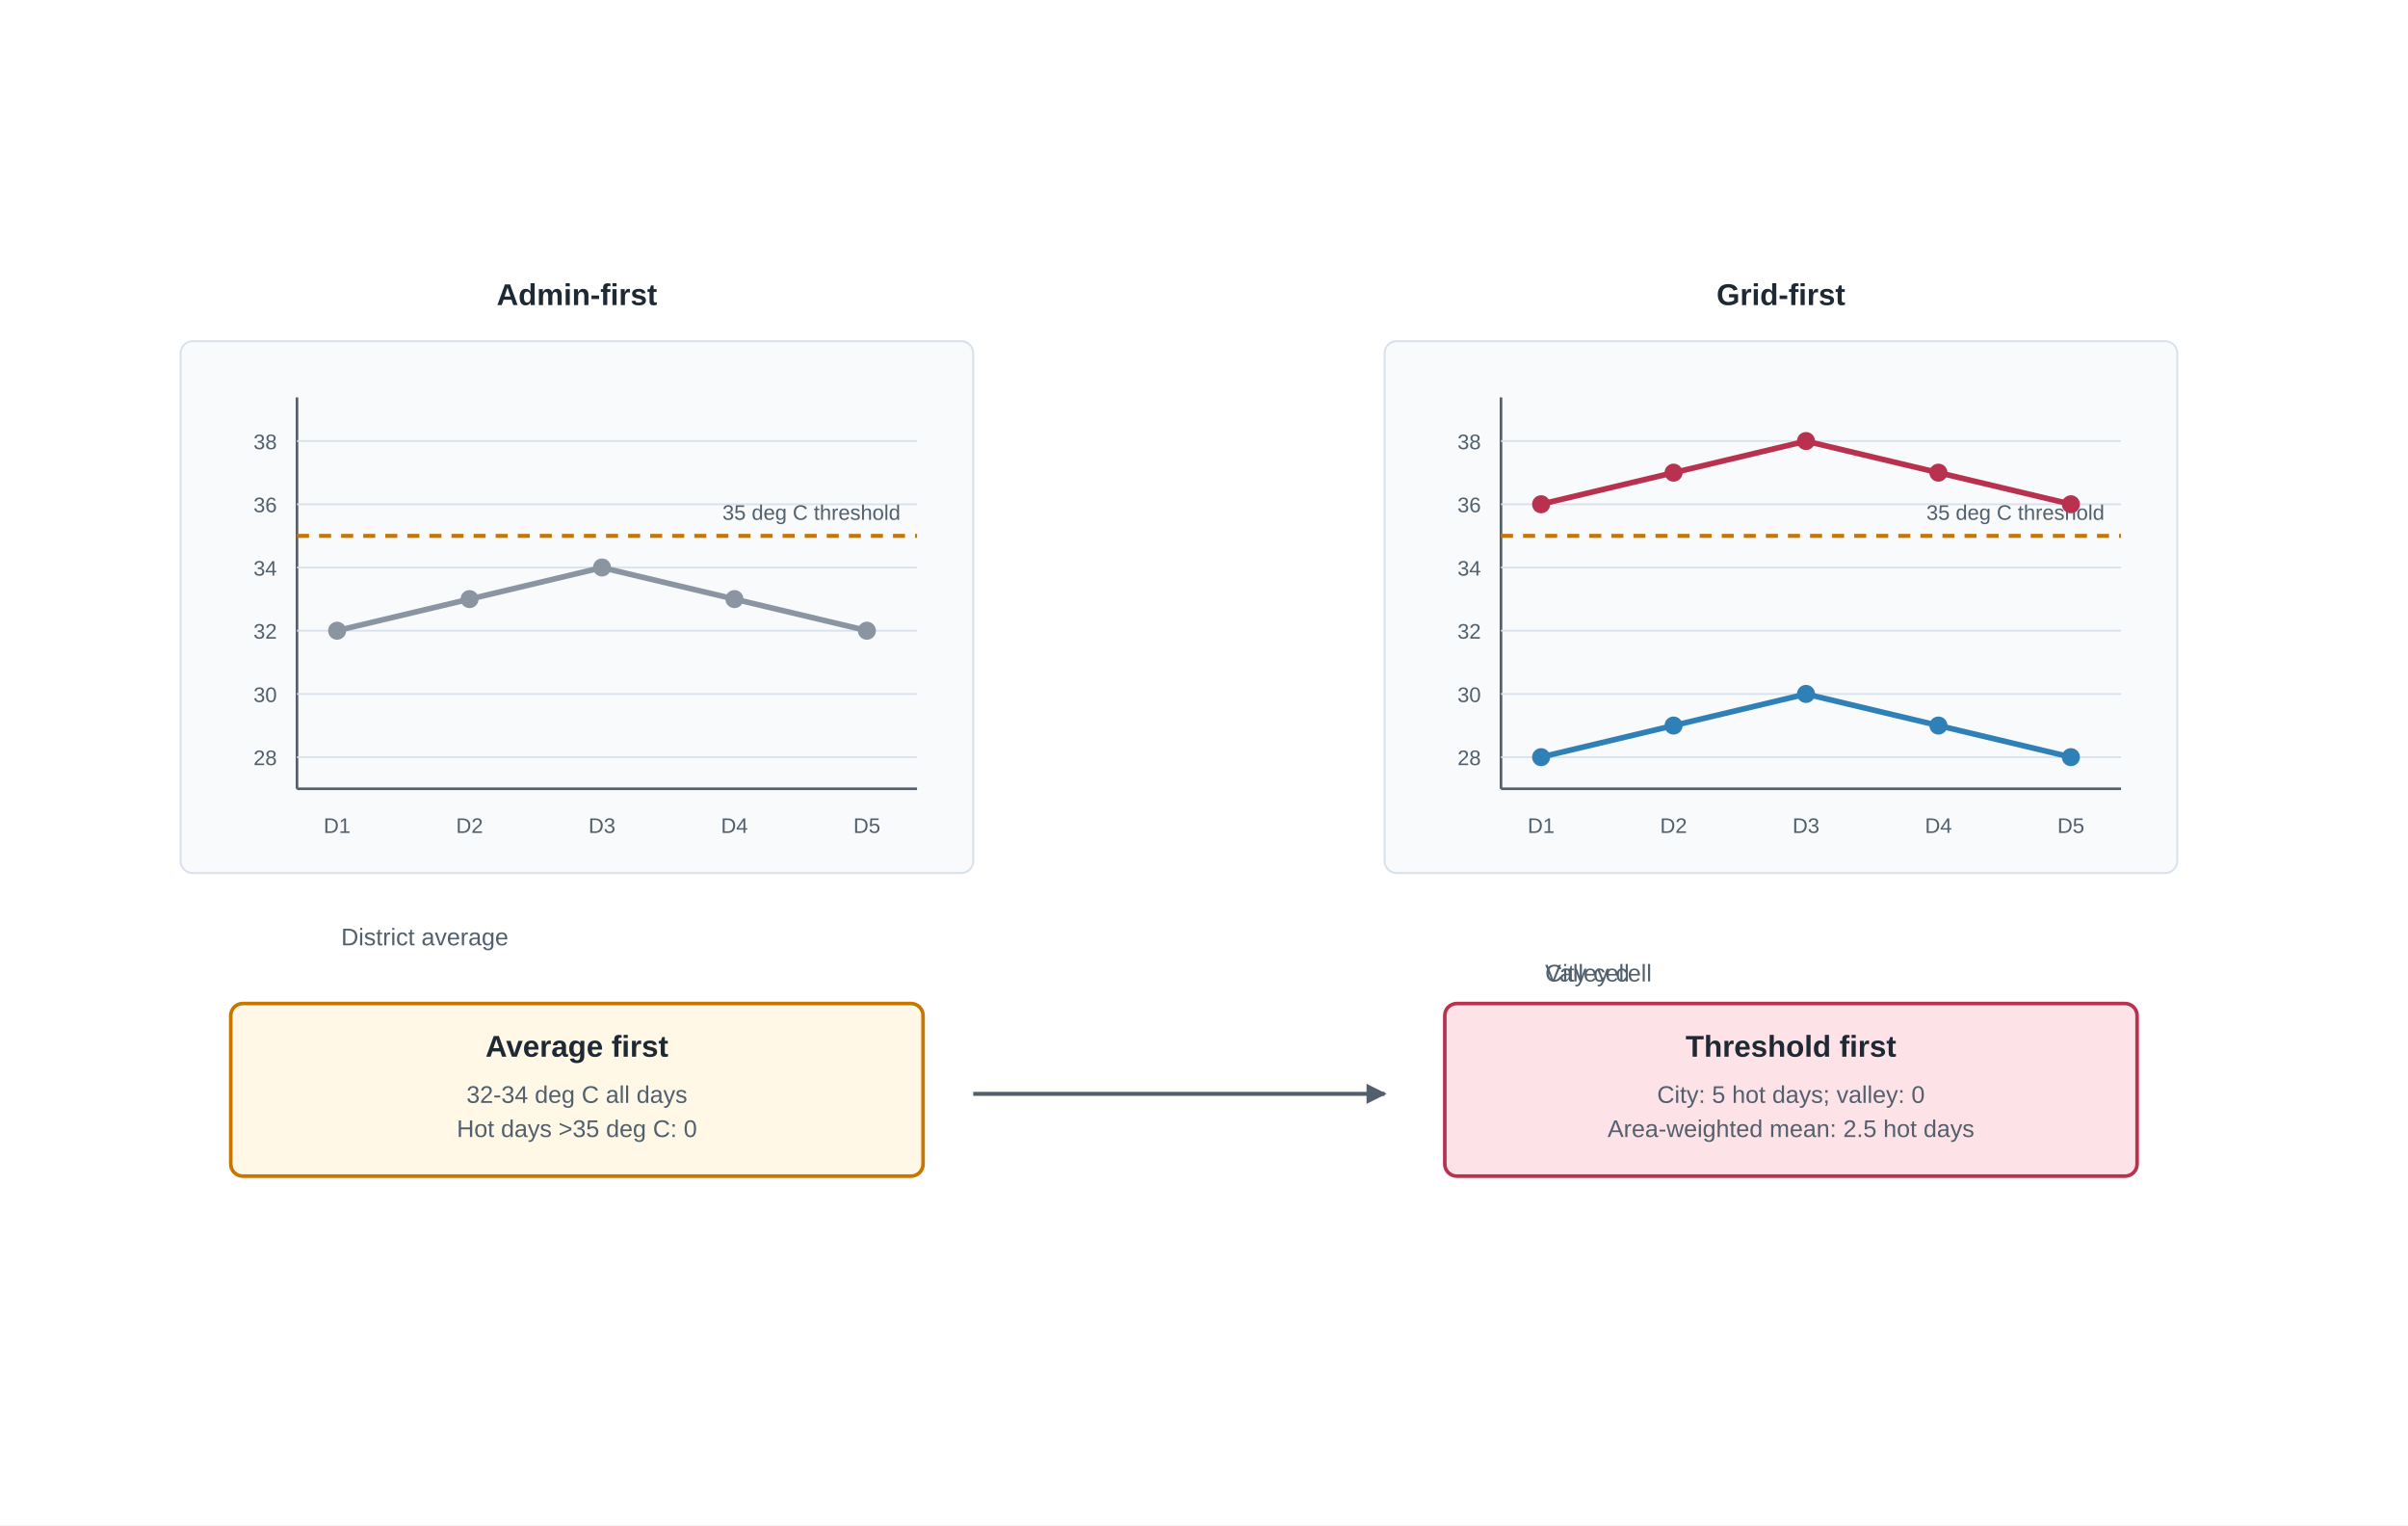
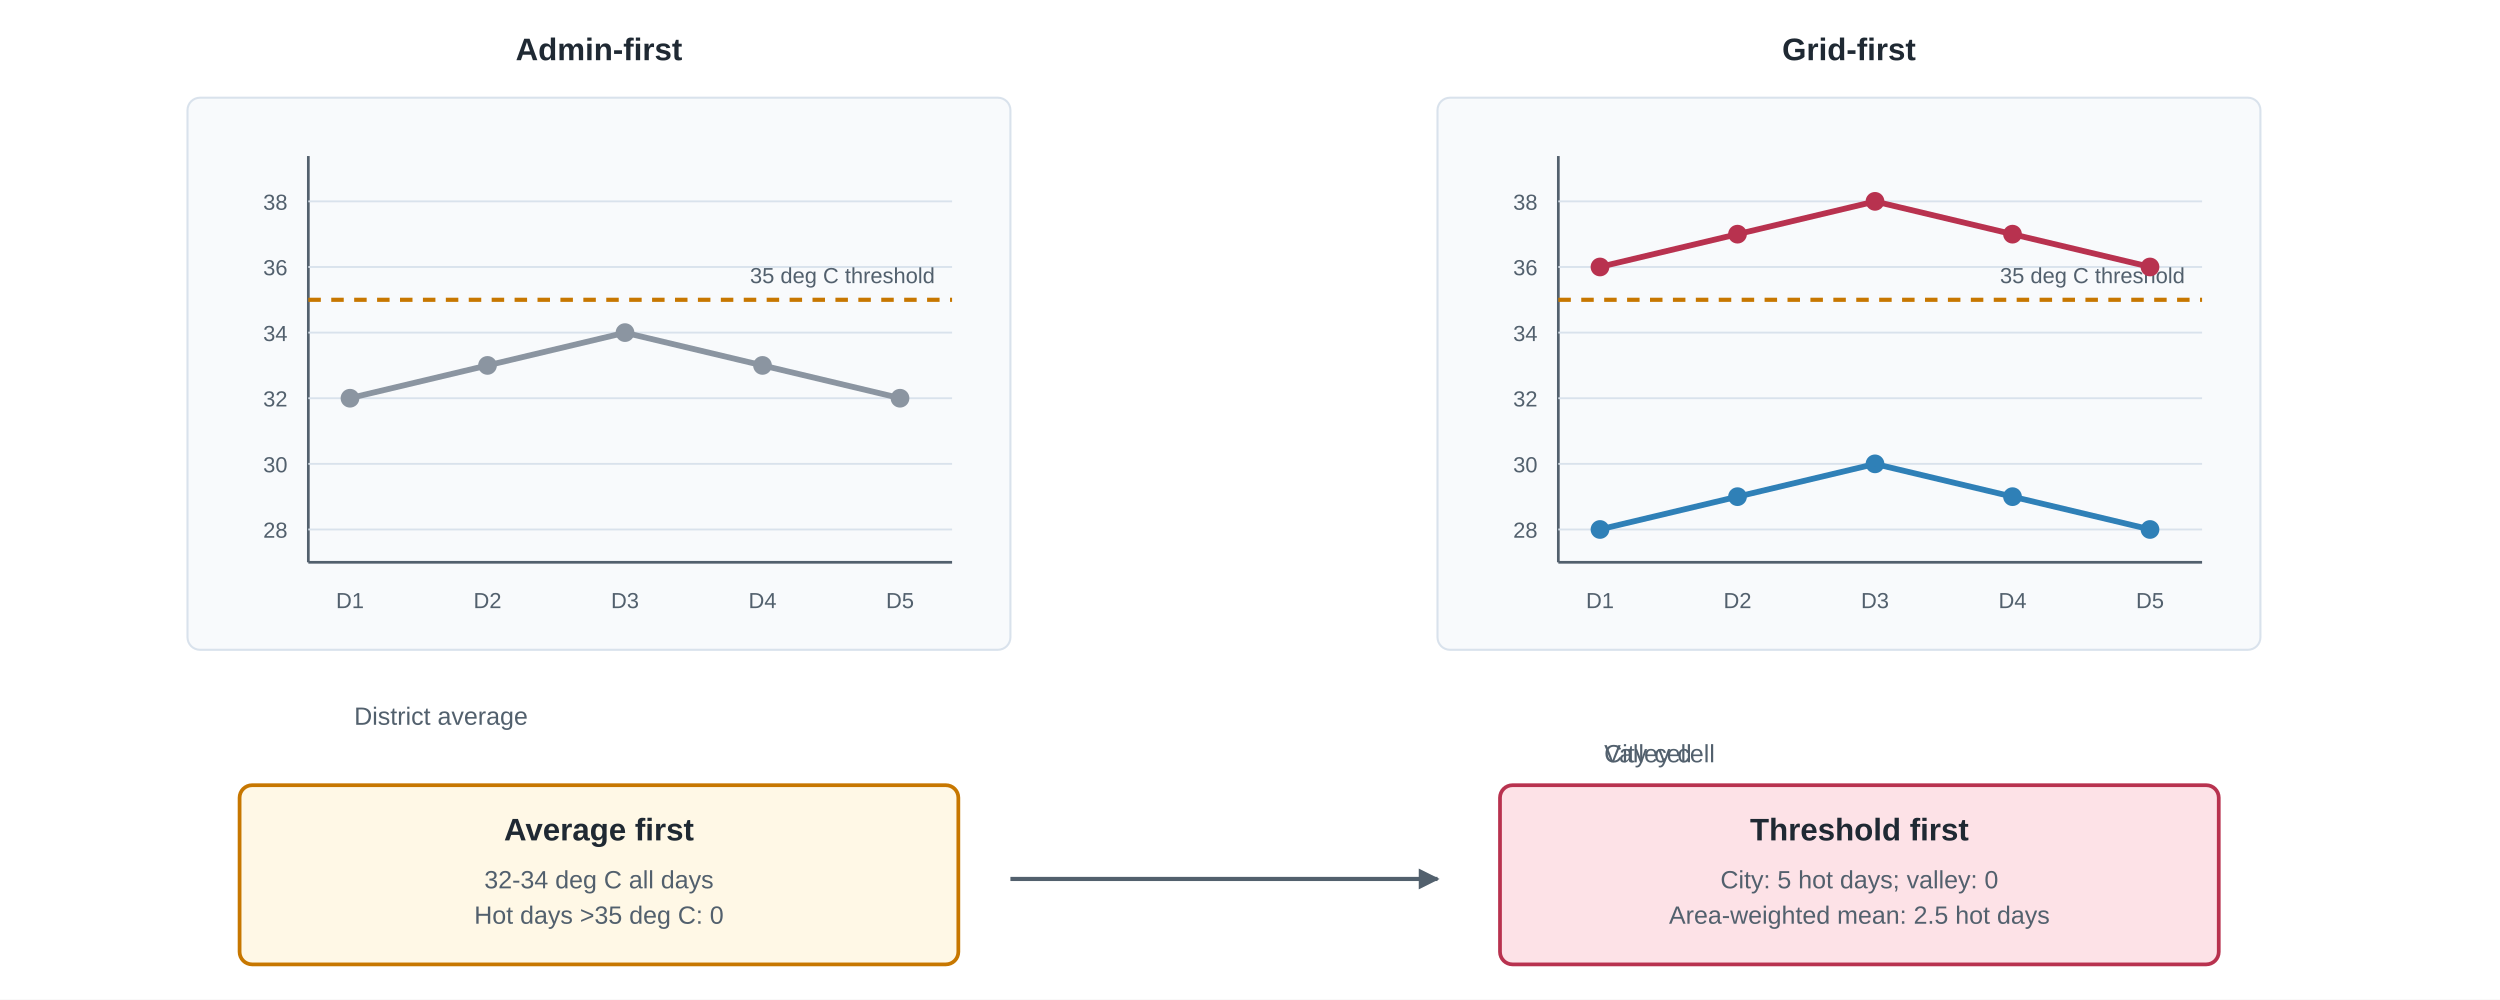
- <svg xmlns="http://www.w3.org/2000/svg" width="1200" height="760" viewBox="0 0 1200 760" role="img" aria-labelledby="title desc">
+ <svg xmlns="http://www.w3.org/2000/svg" width="1200" height="479.8" viewBox="0 123.1 1200 479.8" role="img" aria-labelledby="title desc">
  <style>
text { font-family: Arial, Helvetica, sans-serif; fill: #1f2933; }
.title { font-size: 26px; font-weight: 700; }
.subtitle { font-size: 15px; fill: #52606d; }
.label { font-size: 15px; font-weight: 700; }
.small { font-size: 12px; fill: #52606d; }
.tiny { font-size: 10.5px; fill: #52606d; }
.note { font-size: 12px; fill: #3e4c59; font-style: italic; }
.axis { stroke: #52606d; stroke-width: 1.2; }
.gridline { stroke: #d9e2ec; stroke-width: 1; }
.arrow { stroke: #52606d; stroke-width: 2.0; fill: none; marker-end: url(#arrow); }
</style>
  <defs>
    <marker id="arrow" viewBox="0 0 12 12" refX="10" refY="6" markerWidth="12" markerHeight="12" markerUnits="userSpaceOnUse" orient="auto-start-reverse">
      <path d="M 1 1 L 11 6 L 1 11 z" fill="#52606d" />
    </marker>
  </defs>
-   <rect width="1200" height="760" fill="white" />
+   <rect x="0" y="123.1" width="1200" height="479.8" fill="white" data-bg="canvas" />
  <rect x="90" y="170" width="395" height="265" rx="6" fill="#f8fafc" stroke="#d9e2ec" />
  <text x="287.5" y="152.0" class="label" text-anchor="middle">Admin-first</text>
  <line x1="148" y1="393" x2="457" y2="393" stroke="#52606d" stroke-width="1.3" />
  <line x1="148" y1="198" x2="148" y2="393" stroke="#52606d" stroke-width="1.3" />
  <line x1="148" y1="377.25" x2="457" y2="377.25" stroke="#d9e2ec" stroke-width="0.9" />
  <text x="138.0" y="381.2" class="tiny" text-anchor="end">28</text>
  <line x1="148" y1="345.75" x2="457" y2="345.75" stroke="#d9e2ec" stroke-width="0.9" />
  <text x="138.0" y="349.8" class="tiny" text-anchor="end">30</text>
  <line x1="148" y1="314.25" x2="457" y2="314.25" stroke="#d9e2ec" stroke-width="0.9" />
  <text x="138.0" y="318.2" class="tiny" text-anchor="end">32</text>
  <line x1="148" y1="282.75" x2="457" y2="282.75" stroke="#d9e2ec" stroke-width="0.9" />
  <text x="138.0" y="286.8" class="tiny" text-anchor="end">34</text>
  <line x1="148" y1="251.25" x2="457" y2="251.25" stroke="#d9e2ec" stroke-width="0.9" />
  <text x="138.0" y="255.2" class="tiny" text-anchor="end">36</text>
  <line x1="148" y1="219.75" x2="457" y2="219.75" stroke="#d9e2ec" stroke-width="0.9" />
  <text x="138.0" y="223.8" class="tiny" text-anchor="end">38</text>
  <line x1="148" y1="267.0" x2="457" y2="267.0" stroke="#c77700" stroke-width="2" stroke-dasharray="6 5" />
  <text x="360.0" y="259.0" class="tiny" text-anchor="start">35 deg C threshold</text>
  <circle cx="168" cy="314.25" r="4.5" fill="#8b95a1" />
  <circle cx="234" cy="298.5" r="4.5" fill="#8b95a1" />
  <circle cx="300" cy="282.75" r="4.5" fill="#8b95a1" />
  <circle cx="366" cy="298.5" r="4.5" fill="#8b95a1" />
  <circle cx="432" cy="314.25" r="4.5" fill="#8b95a1" />
  <polyline points="168.0,314.2 234.0,298.5 300.0,282.8 366.0,298.5 432.0,314.2" fill="none" stroke="#8b95a1" stroke-width="2.8" stroke-linejoin="round" stroke-linecap="round" />
  <text x="170.0" y="471.0" class="small" text-anchor="start">District average</text>
  <text x="168.0" y="415.0" class="tiny" text-anchor="middle">D1</text>
  <text x="234.0" y="415.0" class="tiny" text-anchor="middle">D2</text>
  <text x="300.0" y="415.0" class="tiny" text-anchor="middle">D3</text>
  <text x="366.0" y="415.0" class="tiny" text-anchor="middle">D4</text>
  <text x="432.0" y="415.0" class="tiny" text-anchor="middle">D5</text>
  <rect x="690" y="170" width="395" height="265" rx="6" fill="#f8fafc" stroke="#d9e2ec" />
  <text x="887.5" y="152.0" class="label" text-anchor="middle">Grid-first</text>
  <line x1="748" y1="393" x2="1057" y2="393" stroke="#52606d" stroke-width="1.3" />
  <line x1="748" y1="198" x2="748" y2="393" stroke="#52606d" stroke-width="1.3" />
  <line x1="748" y1="377.25" x2="1057" y2="377.25" stroke="#d9e2ec" stroke-width="0.9" />
  <text x="738.0" y="381.2" class="tiny" text-anchor="end">28</text>
  <line x1="748" y1="345.75" x2="1057" y2="345.75" stroke="#d9e2ec" stroke-width="0.9" />
  <text x="738.0" y="349.8" class="tiny" text-anchor="end">30</text>
  <line x1="748" y1="314.25" x2="1057" y2="314.25" stroke="#d9e2ec" stroke-width="0.9" />
  <text x="738.0" y="318.2" class="tiny" text-anchor="end">32</text>
  <line x1="748" y1="282.75" x2="1057" y2="282.75" stroke="#d9e2ec" stroke-width="0.9" />
  <text x="738.0" y="286.8" class="tiny" text-anchor="end">34</text>
  <line x1="748" y1="251.25" x2="1057" y2="251.25" stroke="#d9e2ec" stroke-width="0.9" />
  <text x="738.0" y="255.2" class="tiny" text-anchor="end">36</text>
  <line x1="748" y1="219.75" x2="1057" y2="219.75" stroke="#d9e2ec" stroke-width="0.9" />
  <text x="738.0" y="223.8" class="tiny" text-anchor="end">38</text>
  <line x1="748" y1="267.0" x2="1057" y2="267.0" stroke="#c77700" stroke-width="2" stroke-dasharray="6 5" />
  <text x="960.0" y="259.0" class="tiny" text-anchor="start">35 deg C threshold</text>
  <circle cx="768" cy="251.25" r="4.5" fill="#b8324f" />
  <circle cx="834" cy="235.5" r="4.5" fill="#b8324f" />
  <circle cx="900" cy="219.75" r="4.5" fill="#b8324f" />
  <circle cx="966" cy="235.5" r="4.5" fill="#b8324f" />
  <circle cx="1032" cy="251.25" r="4.5" fill="#b8324f" />
  <polyline points="768.0,251.2 834.0,235.5 900.0,219.8 966.0,235.5 1032.0,251.2" fill="none" stroke="#b8324f" stroke-width="2.8" stroke-linejoin="round" stroke-linecap="round" />
  <text x="770.0" y="489.0" class="small" text-anchor="start">City cell</text>
  <circle cx="768" cy="377.25" r="4.5" fill="#2f80b7" />
  <circle cx="834" cy="361.5" r="4.5" fill="#2f80b7" />
  <circle cx="900" cy="345.75" r="4.5" fill="#2f80b7" />
  <circle cx="966" cy="361.5" r="4.5" fill="#2f80b7" />
  <circle cx="1032" cy="377.25" r="4.5" fill="#2f80b7" />
  <polyline points="768.0,377.2 834.0,361.5 900.0,345.8 966.0,361.5 1032.0,377.2" fill="none" stroke="#2f80b7" stroke-width="2.8" stroke-linejoin="round" stroke-linecap="round" />
  <text x="770.0" y="489.0" class="small" text-anchor="start">Valley cell</text>
  <text x="768.0" y="415.0" class="tiny" text-anchor="middle">D1</text>
  <text x="834.0" y="415.0" class="tiny" text-anchor="middle">D2</text>
  <text x="900.0" y="415.0" class="tiny" text-anchor="middle">D3</text>
  <text x="966.0" y="415.0" class="tiny" text-anchor="middle">D4</text>
  <text x="1032.0" y="415.0" class="tiny" text-anchor="middle">D5</text>
  <rect x="115" y="500" width="345" height="86" rx="6" fill="#fff8e6" stroke="#c77700" stroke-width="1.8" class="flow-box" />
  <text x="287.5" y="526.5" class="label" text-anchor="middle" data-box="115,500,345,86">Average first</text>
  <text x="287.5" y="549.5" class="small" text-anchor="middle" data-box="115,500,345,86">32-34 deg C all days</text>
  <text x="287.5" y="566.5" class="small" text-anchor="middle" data-box="115,500,345,86">Hot days &gt;35 deg C: 0</text>
  <rect x="720" y="500" width="345" height="86" rx="6" fill="#fde2e7" stroke="#b8324f" stroke-width="1.8" class="flow-box" />
  <text x="892.5" y="526.5" class="label" text-anchor="middle" data-box="720,500,345,86">Threshold first</text>
  <text x="892.5" y="549.5" class="small" text-anchor="middle" data-box="720,500,345,86">City: 5 hot days; valley: 0</text>
  <text x="892.5" y="566.5" class="small" text-anchor="middle" data-box="720,500,345,86">Area-weighted mean: 2.5 hot days</text>
  <path class="arrow" d="M 485.0 545.0 L 690.0 545.0" />
</svg>
